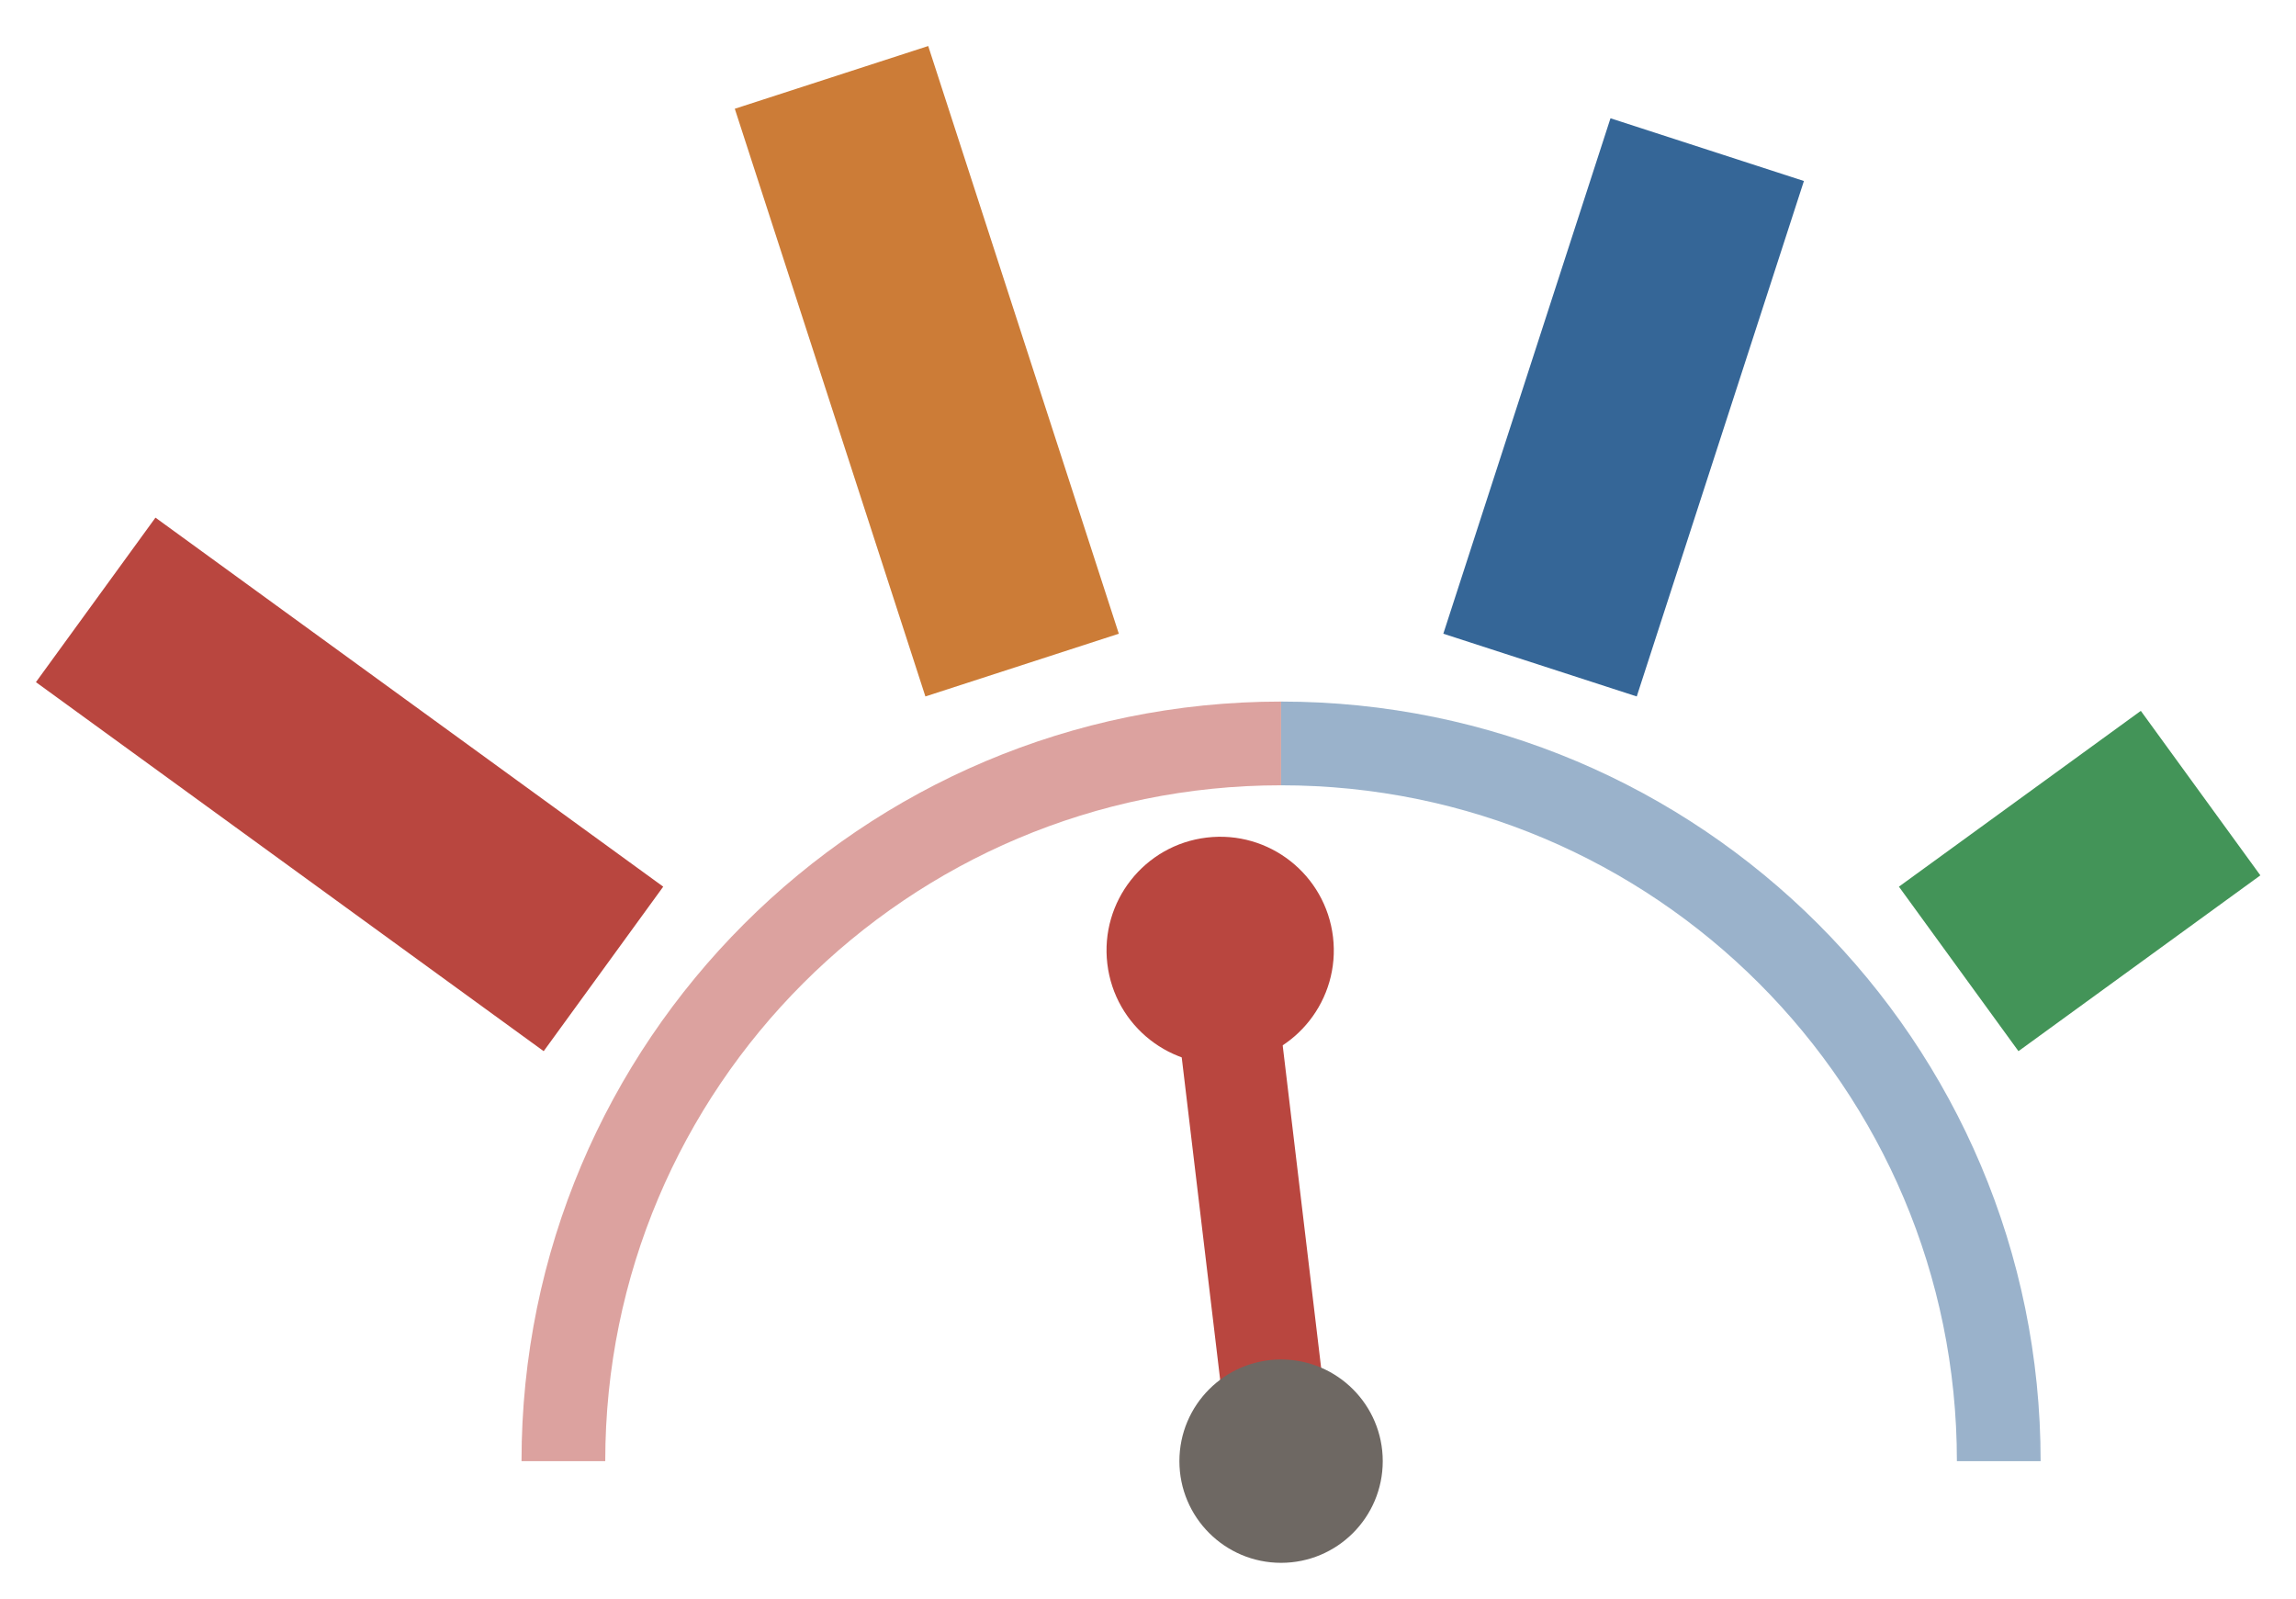
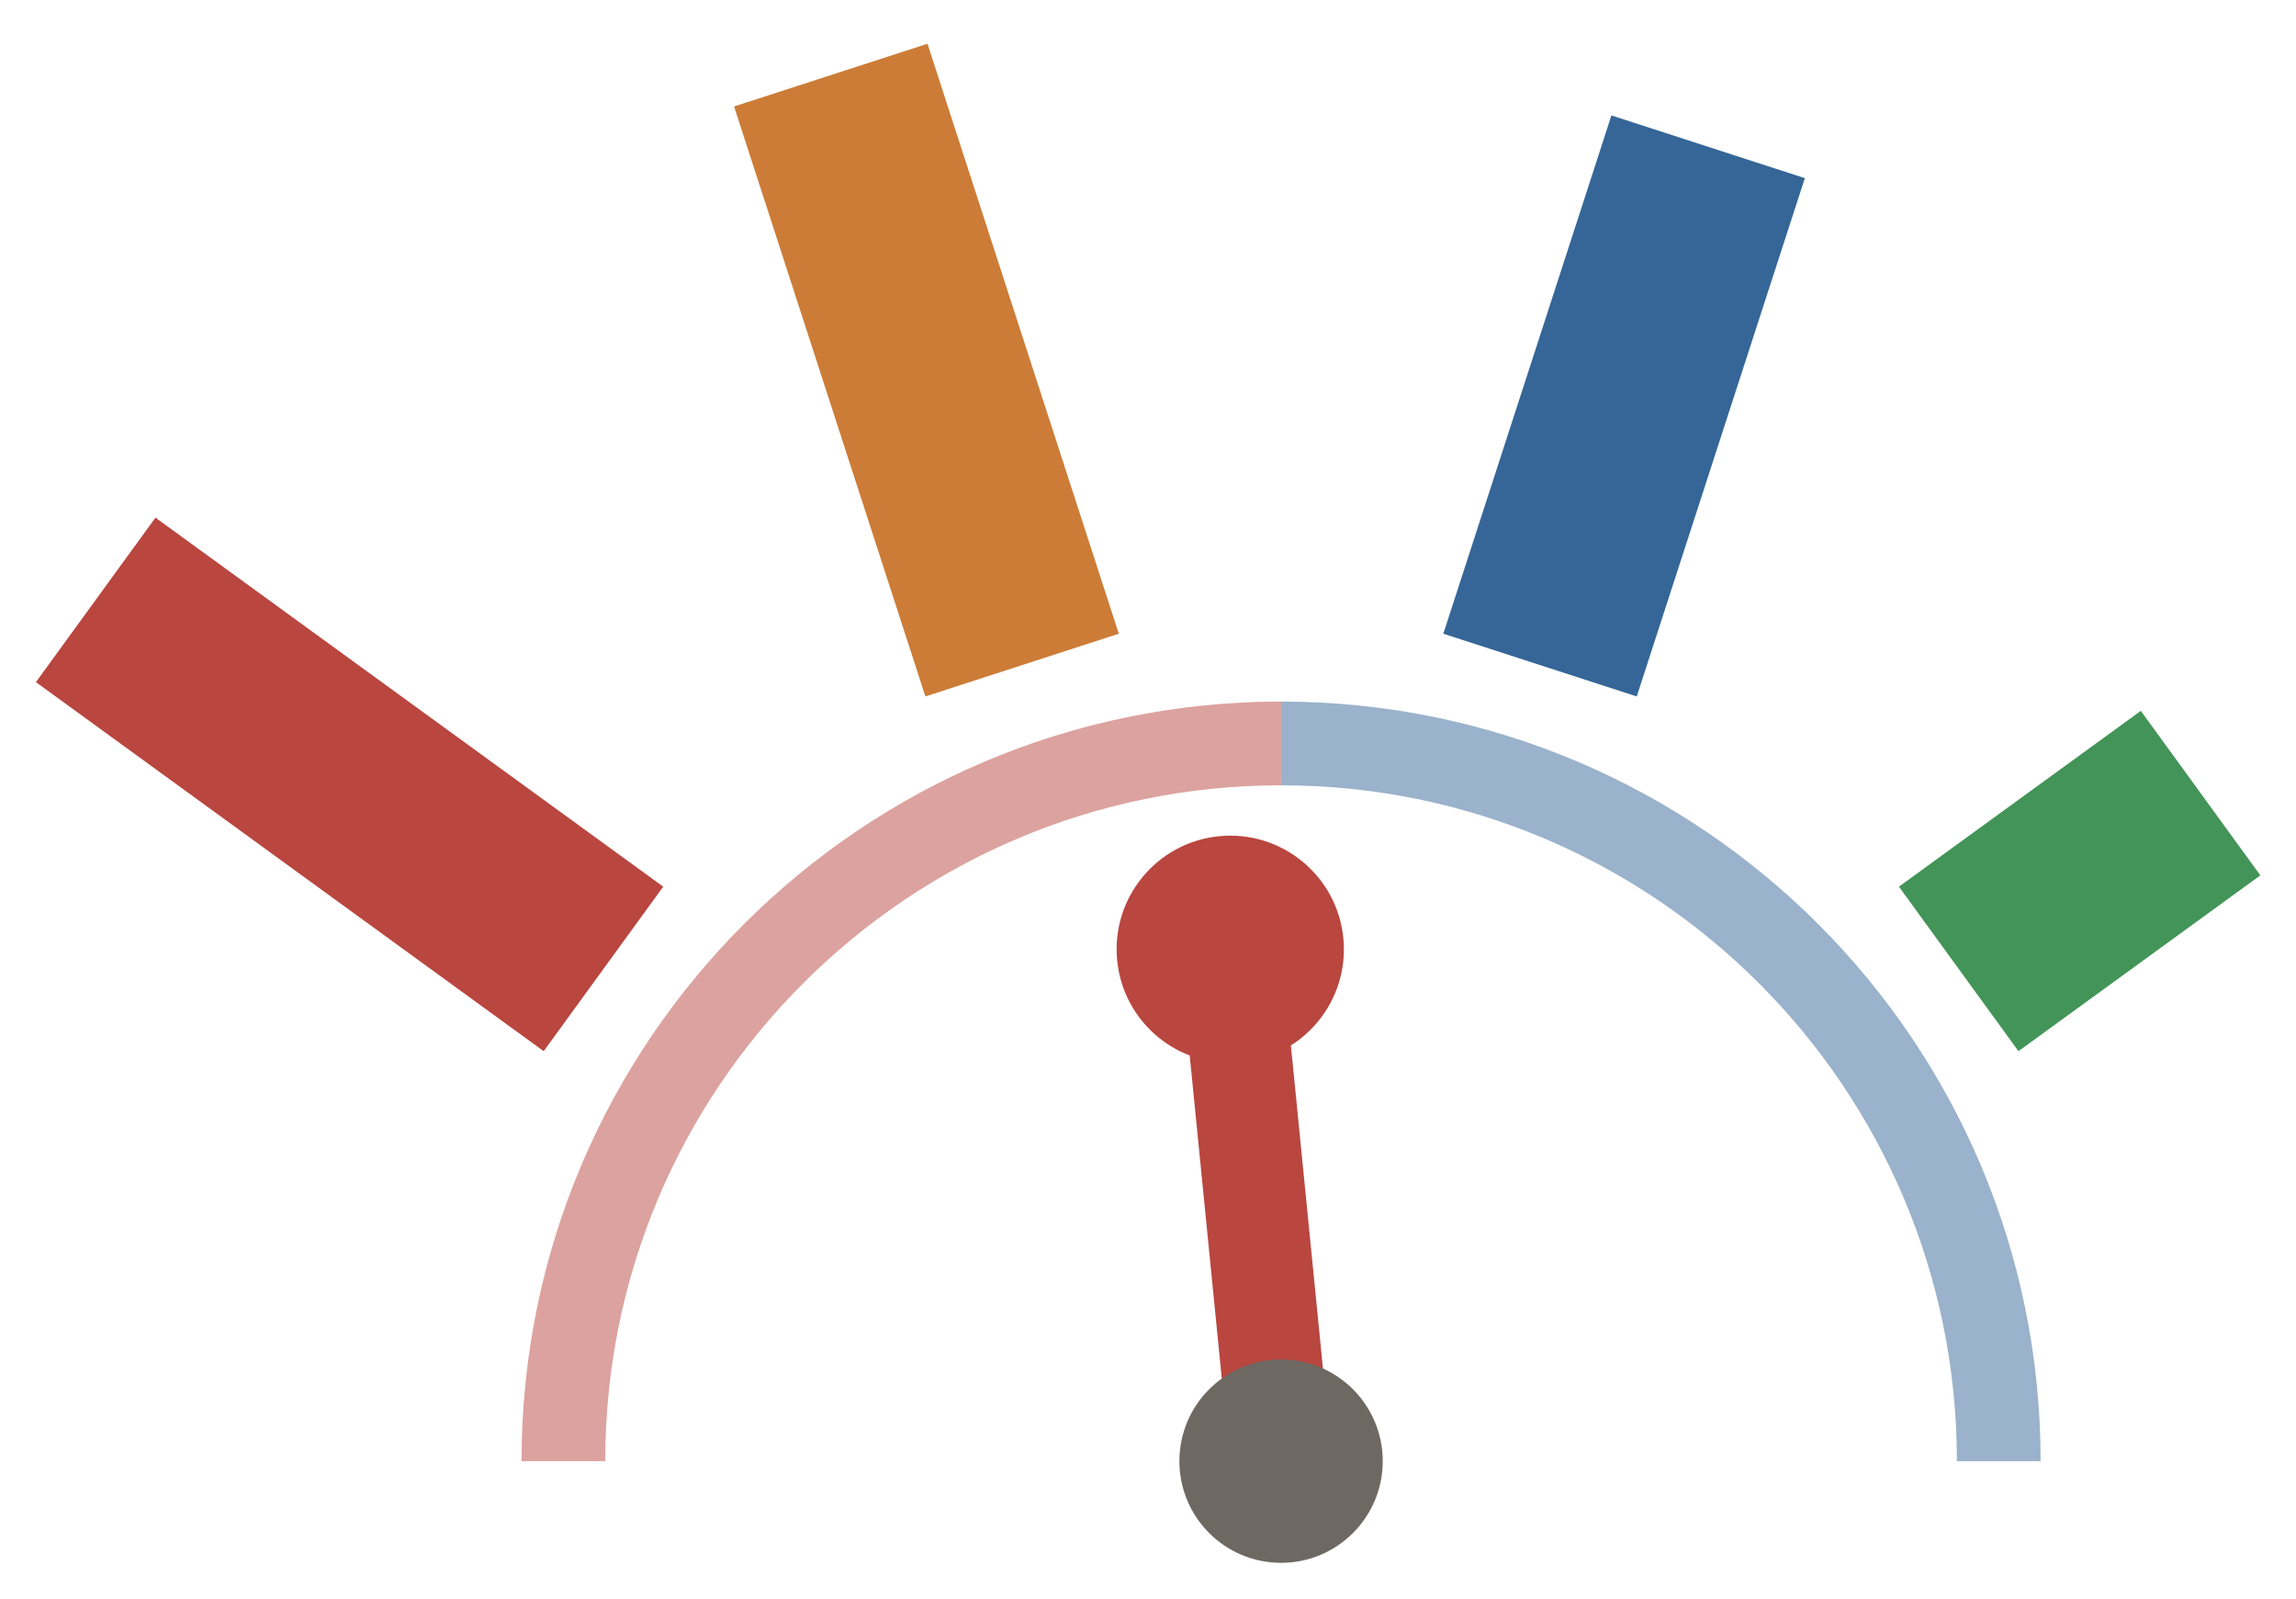
<svg xmlns="http://www.w3.org/2000/svg" viewBox="0.58 0.07 38.39 26.73">
  <path d="M 10 24.5 A 12 12 0 0 1 22 12.5" fill="none" stroke="#b9463f" stroke-width="1.4" opacity="0.5" />
  <path d="M 22 12.5 A 12 12 0 0 1 34 24.5" fill="none" stroke="#356697" stroke-width="1.4" opacity="0.5" />
  <line x1="10.67" y1="16.27" x2="2.18" y2="10.1" stroke="#b9463f" stroke-width="3.4" stroke-linecap="butt" stroke-dasharray="10.5 10.5" />
-   <line x1="17.67" y1="11.19" x2="14.43" y2="1.2" stroke="#cc7c37" stroke-width="3.4" stroke-linecap="butt" stroke-dasharray="10.33 10.5" />
-   <line x1="26.33" y1="11.19" x2="29.57" y2="1.2" stroke="#356697" stroke-width="3.4" stroke-linecap="butt" stroke-dasharray="9.06 10.5" />
+   <line x1="17.67" y1="11.19" x2="14.43" y2="1.2" stroke="#cc7c37" stroke-width="3.4" stroke-linecap="butt" stroke-dasharray="10.37 10.5" />
+   <line x1="26.33" y1="11.19" x2="29.57" y2="1.2" stroke="#356697" stroke-width="3.4" stroke-linecap="butt" stroke-dasharray="9.11 10.5" />
  <line x1="33.33" y1="16.27" x2="41.82" y2="10.1" stroke="#439458" stroke-width="3.4" stroke-linecap="butt" stroke-dasharray="5 10.5" />
  <g transform="translate(22, 24.5)">
-     <g transform="rotate(-6.8)">
+     <g transform="rotate(-5.67)">
      <line x1="0" y1="0" x2="0" y2="-8.6" stroke="#b9463f" stroke-width="1.7" stroke-linecap="round" />
      <circle cx="0" cy="-8.6" r="1.9" fill="#b9463f" />
    </g>
  </g>
  <circle cx="22" cy="24.5" r="1.7" fill="#6e6863" />
</svg>
